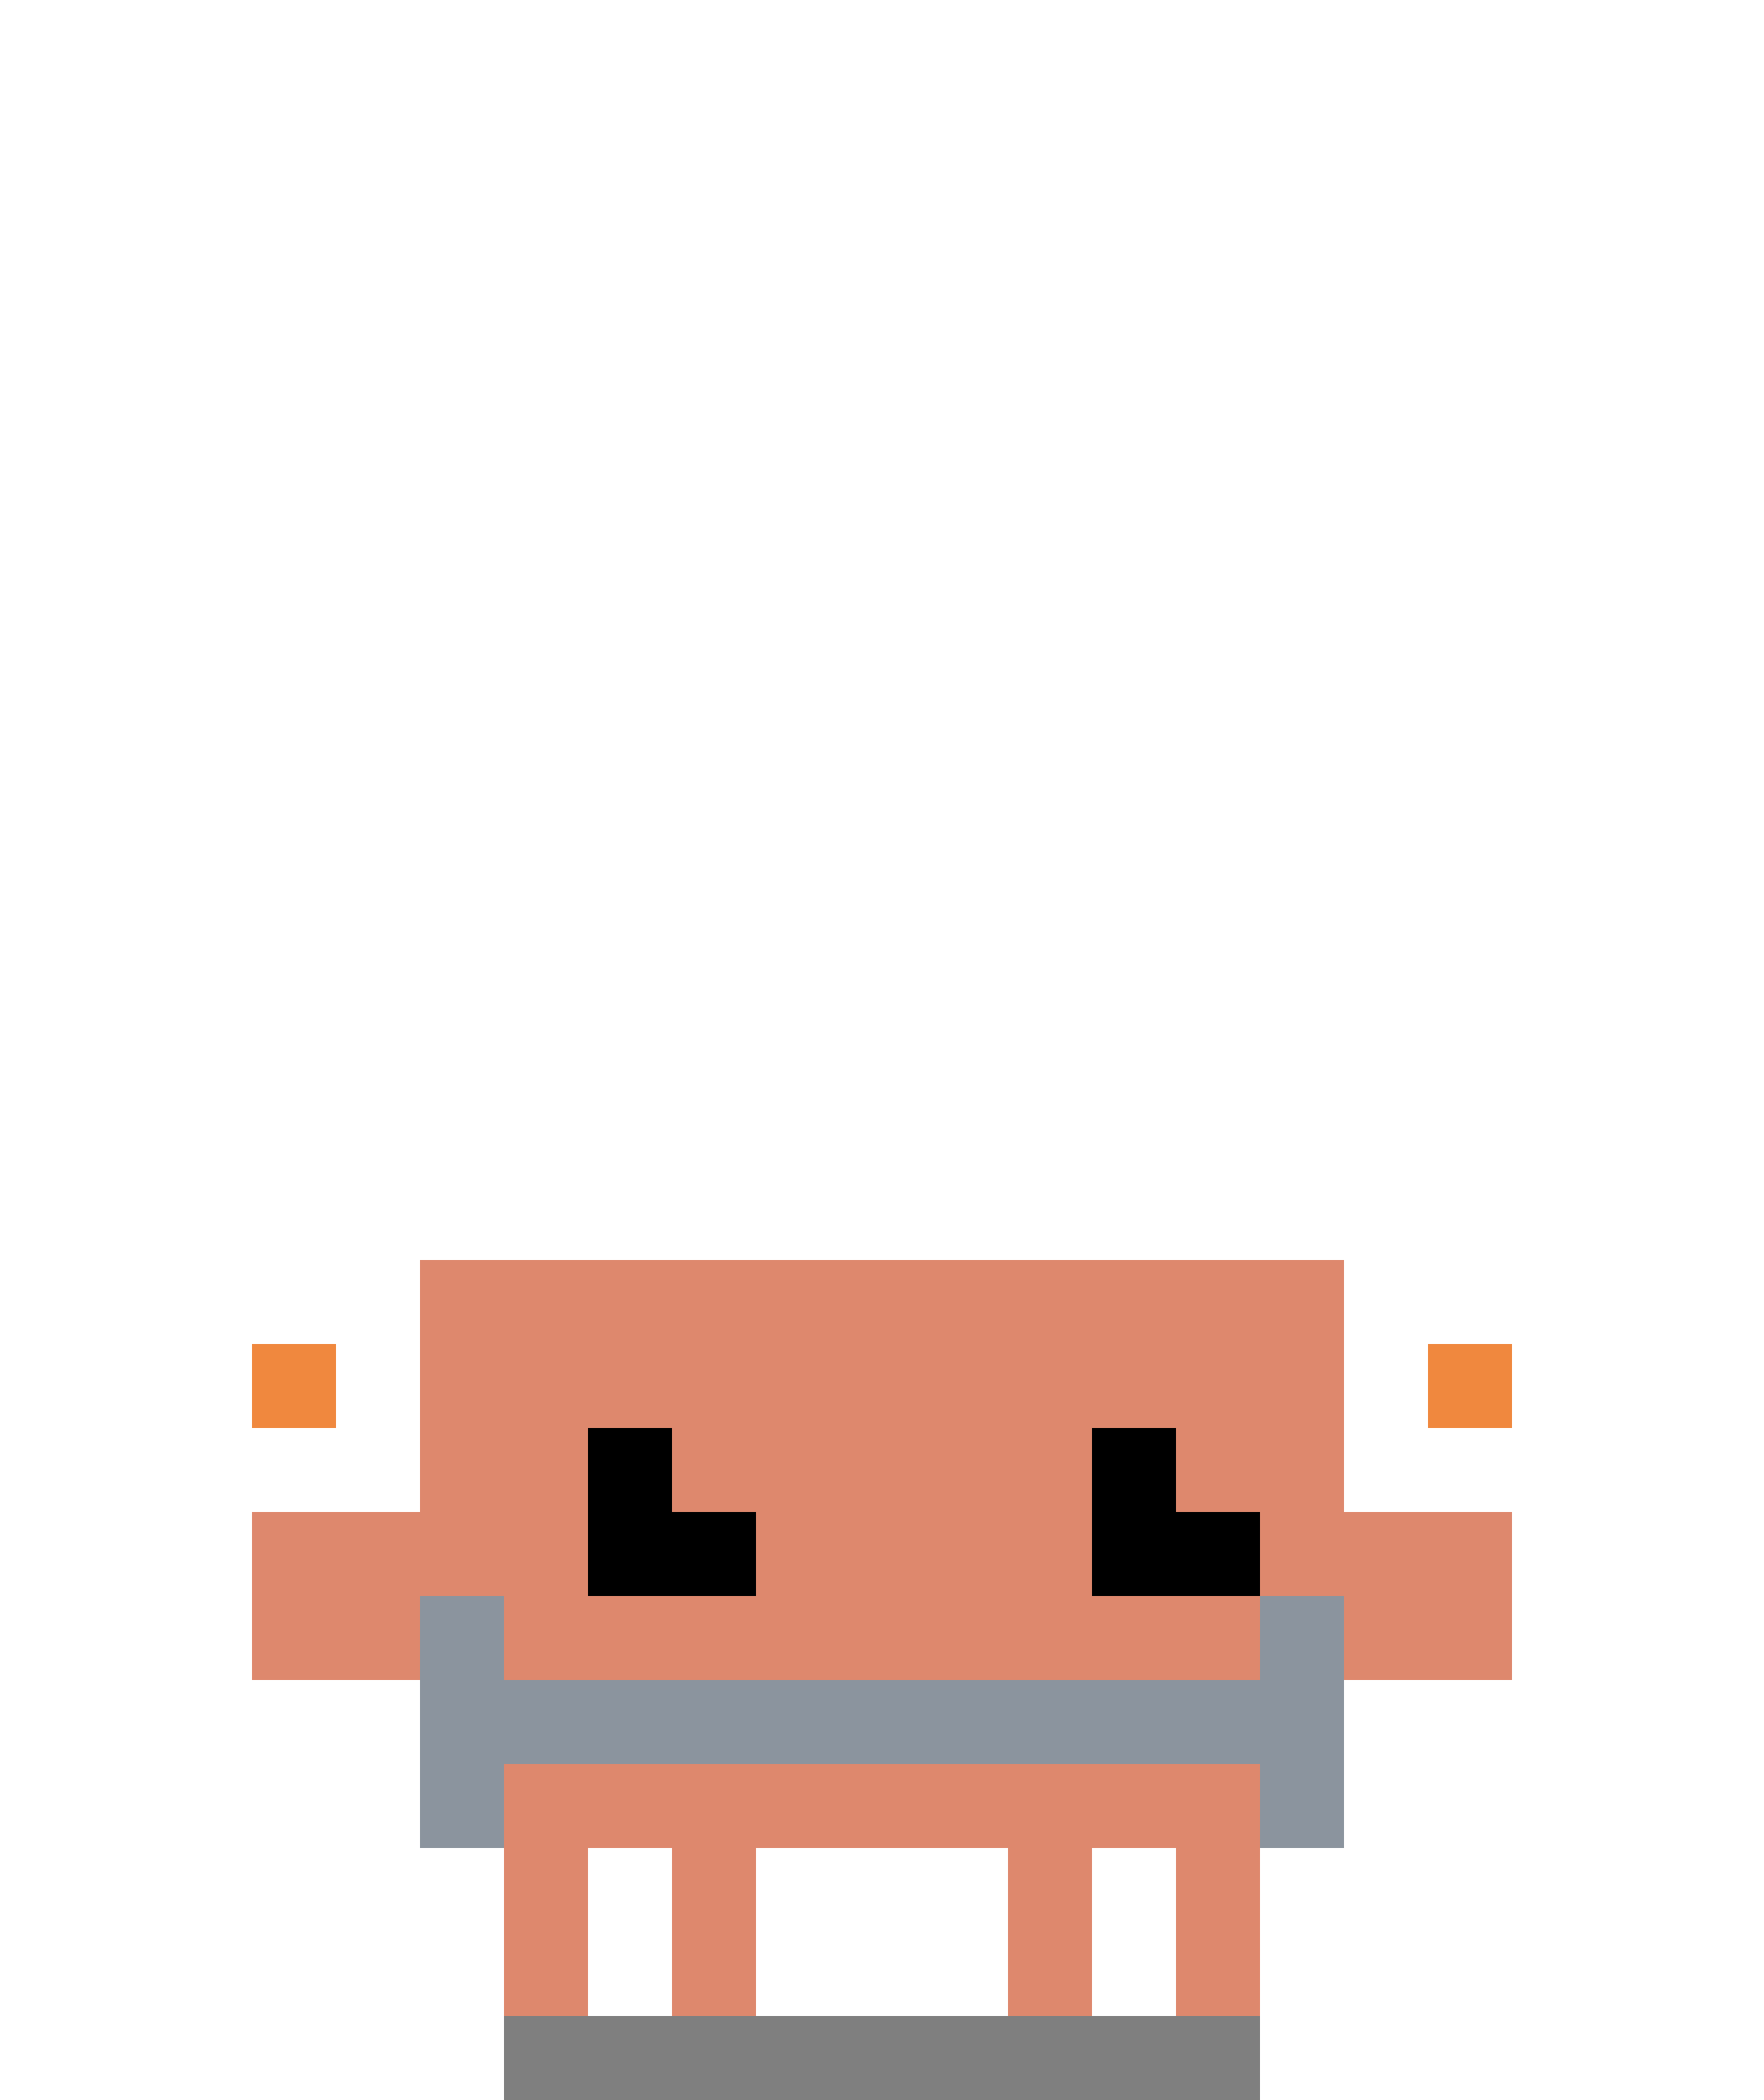
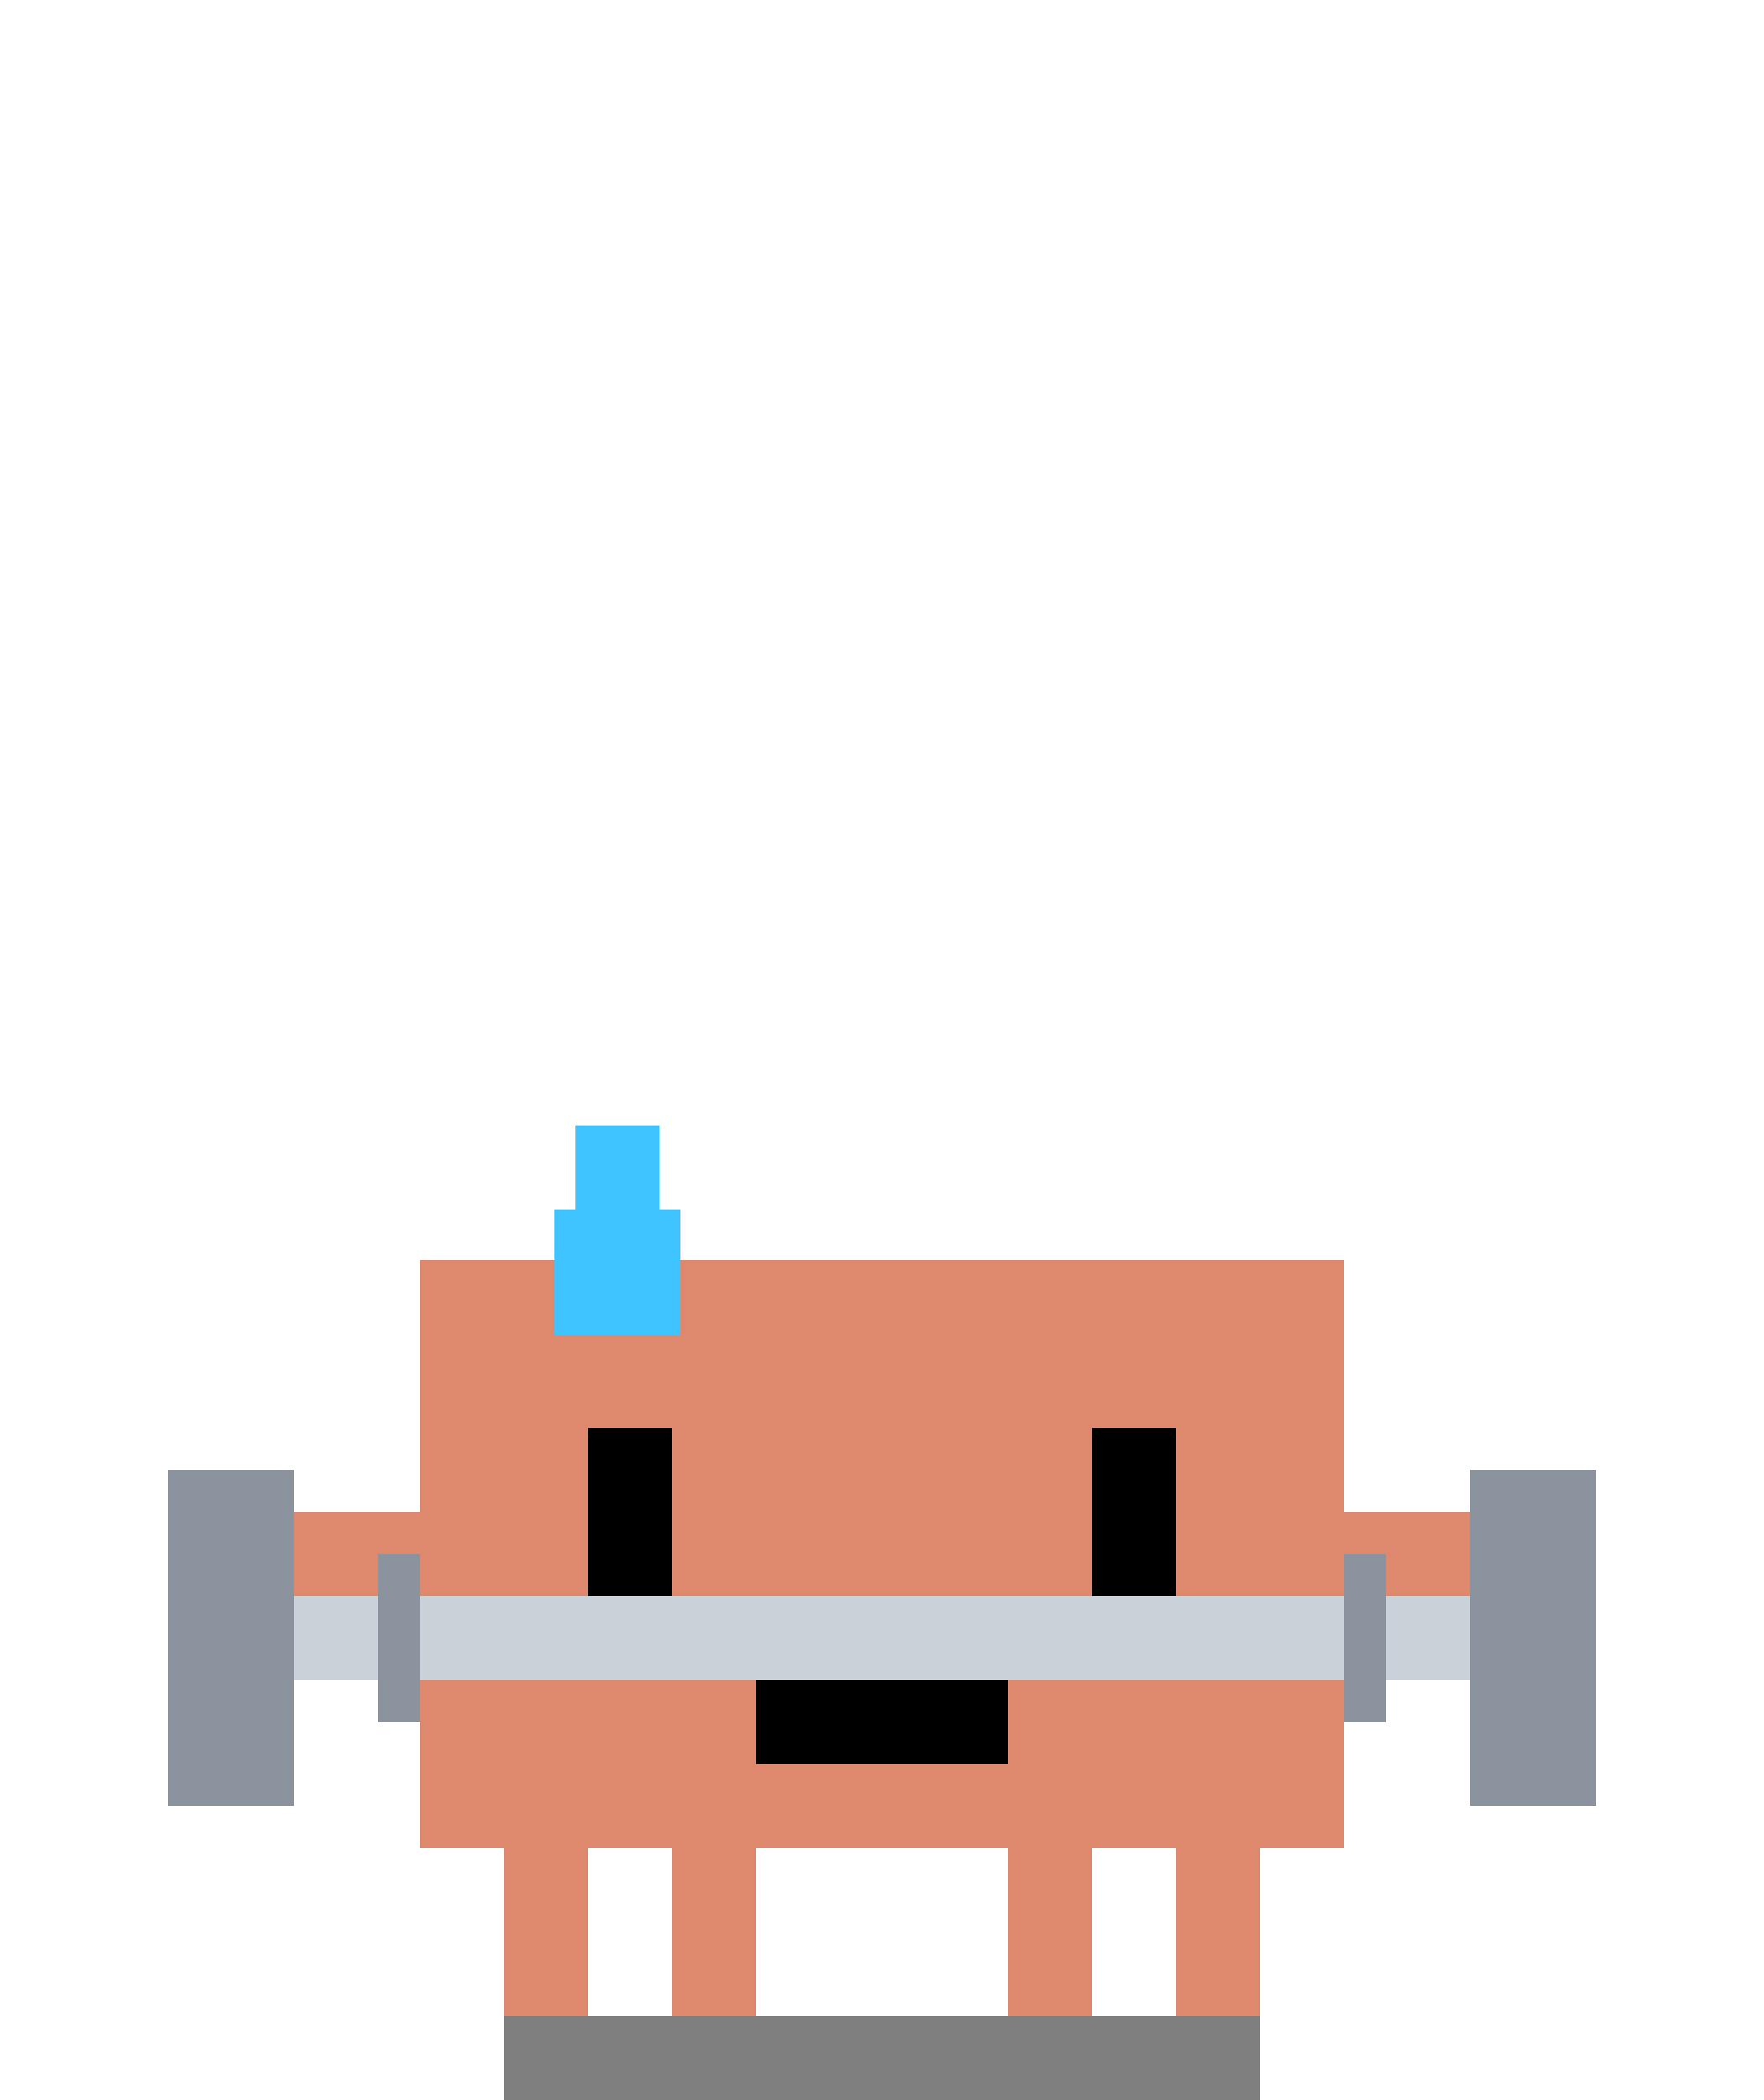
- <svg xmlns="http://www.w3.org/2000/svg" viewBox="-3 -9 21 25" width="168" height="200">
+ <svg xmlns="http://www.w3.org/2000/svg" viewBox="-3 -9 21 25" width="168" height="200" data-loop-seconds="3">
  <defs>
    <style>
-       /* One press per loop: racked at frame 0, full extension at frame 4. */
+       /* ── the load path ─────────────────────────────────────────────────── */
+ 
+       #body-group {
+         transform-origin: 7.5px 13px; /* torso base — the hips */
+         animation: press-body 3s infinite linear;
+       }
+ 
+       #legs-group {
+         transform-origin: 7.5px 15px; /* the floor, between his feet */
+         animation: press-legs 3s infinite linear;
+       }
+ 
+       #shoulder-left {
+         transform-origin: 2px 10px; /* left shoulder joint */
+         animation: press-arm-left 3s infinite linear;
+       }
+ 
+       #shoulder-right {
+         transform-origin: 13px 10px; /* right shoulder joint */
+         animation: press-arm-right 3s infinite linear;
+       }
+ 
      #fx-barbell {
-         animation: press 1s infinite linear;
-       }
- 
-       /* Held for two frames at the bottom of the rep rather than interpolated
-          — a fractional dip would soften the whole silhouette. It covers frames
-          0 and 1, the start of the drive. Frame 0 is the lowest the bar gets;
-          frame 7 is two units above it, on the way back down. */
-       #master-group {
-         animation: take-the-load 1s infinite steps(1);
-       }
- 
-       /* Eyes squeeze shut on the two frames the bar crosses them. Contact at
-          chest height means the bar must pass the face on its way overhead —
-          frames 1 and 7, where it lands on row 9 and the eyes occupy rows 8
-          and 9. Left alone it sliced both eyes in half for a frame each way,
-          the same intermittent-occlusion fault the laptop lid had.
- 
-          An earlier version also translated the eyes up to track the bar. That
-          looked good and moved them into the bar's path on frame 2, creating a
-          third collision the squint did not cover — a tracking motion that
-          walks a part into a moving prop is worse than no tracking. */
-       #left-eye,
+         animation: press-bar 3s infinite linear;
+       }
+ 
+       /* Nested inside the travelling bar so the shiver composes with the
+          travel. It translates rather than tilts: the shaft is 17 units by 1,
+          the largest slab on the panel, and a slab that size turned even a
+          degree and a half staircases its long edges — the exact failure the
+          palette snap does not fix. A whole-pixel tremble does the same job
+          and every edge stays straight. */
+       #fx-barbell-strain {
+         animation: press-bar-strain 3s infinite linear;
+       }
+ 
+       /* On the default stage this draws nothing, and that is not a bug being
+          tolerated. The stage band is black; `paletteOf()` composites
+          `#000000` at 0.5 over black, gets black, and the snap resolves black
+          to the background — alpha zero. The element and its track are here
+          because a pack that sets a lighter stage gets a real shadow out of
+          them for free. Nothing in the read of this animation rests on it. */
+       #ground-shadow {
+         transform-origin: 7.5px 15.5px;
+         animation: press-shadow 3s infinite linear;
+       }
+ 
+       /* ── the face ────────────────────────────────────────────────────────
+          Two tracks, not one, and they are not just squinting by different
+          amounts: they sit at different heights. The bar is 1 unit thick and
+          has to pass in front of the face twice a rep, and with both eyes on
+          the same row it covered both at once — a blank forehead with a girder
+          across it, which reads as a rendering fault rather than as a lift.
+          Clamped low and raised high, the shaft can only ever be over one of
+          them, so there is always a whole eye somewhere.
+ 
+          The second rule is subtler and cost a blocker to learn: an eye
+          squashed to a lid is *shorter* than the 1-unit shaft, so on the frame
+          the bar crosses it, a squinting eye is not squinting, it is gone. So
+          the eye the bar is about to reach opens rather than closes — which is
+          also what a face does when a loaded bar comes past it — and the
+          squints are spent at the rack and at lockout, where the shaft is
+          nowhere near the eye line. Every eye on every frame has at least 3.6
+          device pixels of unbroken clear run; the worst before this rule was
+          zero. Both squash about their own centres, on `linear`, because a lid
+          that accelerates reads as a wince. */
+ 
+       #left-eye {
+         transform-origin: 4.5px 9px; /* left eye centre */
+         animation: press-eye-left 3s infinite linear;
+       }
+ 
      #right-eye {
-         animation: watch-the-bar 1s infinite steps(1);
-       }
- 
-       /* Lids, shown exactly when the eyes are not — the closed eye is drawn,
-          never deleted. See docs/ANIMATION.md §Closing an eye. */
-       #lid-left,
-       #lid-right {
-         animation: lids 1s infinite steps(1);
-       }
- 
-       /* Exertion marks, binary opacity. Visible frames 2-5, which is the
-          drive plus the first frame of the descent — effort outlasting the
-          movement by a frame reads better than effort stopping at lockout. */
-       #fx-effort {
-         animation: effort 1s infinite steps(1);
-       }
- 
-       /* Eight units over four frames is two units — sixteen whole device
-          pixels — per frame. Racked at chest height where the plates overlap
-          the claws, pressed overhead where they clear the head. */
-       @keyframes press {
-         0%   { transform: translateY(0); }
-         50%  { transform: translateY(-8px); }
-         100% { transform: translateY(0); }
-       }
- 
-       @keyframes take-the-load {
-         0%   { transform: translateY(1px); }
-         25%  { transform: translateY(0); }
-         100% { transform: translateY(0); }
-       }
- 
-       @keyframes watch-the-bar {
-         0%    { opacity: 1; }
-         12.5% { opacity: 0; }
-         25%   { opacity: 1; }
-         87.5% { opacity: 0; }
-         100%  { opacity: 1; }
-       }
- 
-       @keyframes lids {
-         0%    { opacity: 0; }
-         12.5% { opacity: 1; }
-         25%   { opacity: 0; }
-         87.5% { opacity: 1; }
-         100%  { opacity: 0; }
-       }
- 
-       @keyframes effort {
-         0%   { opacity: 0; }
-         25%  { opacity: 1; }
-         75%  { opacity: 0; }
-         100% { opacity: 0; }
+         transform-origin: 10.5px 9px; /* right eye centre */
+         animation: press-eye-right 3s infinite linear;
+       }
+ 
+       /* Clawd's base geometry has no mouth. This is the additive grimace
+          upstream's yawn taught us — drawn only while he is under the bar, and
+          switched between stops one frame apart so it never renders at a half
+          alpha the palette snap would have to invent a colour for. */
+       #fx-grimace {
+         transform-origin: 7.5px 11.5px;
+         animation: press-grimace 3s infinite linear;
+       }
+ 
+       /* One drop, once per rep, and only on the way down. At lockout the bar
+          fills the whole band above his head and there is nowhere for a drop to
+          go that is not behind a plate. */
+       #fx-sweat {
+         animation: press-sweat 3s infinite linear;
+       }
+ 
+       /* ── keyframes ───────────────────────────────────────────────────────
+          One stop per rendered frame on every track on the load path. Read any
+          one column down and it is the same rep, frame for frame. */
+ 
+       @keyframes press-body {
+         0%         { transform: translateY(0.02px) scale(1.015, 0.985); }
+         4.167%  { transform: translateY(0.04px) scale(1.025, 0.975); }
+         8.333%  { transform: translateY(0.28px) scale(1.055, 0.93); }
+         12.5%      { transform: translateY(0.58px) scale(1.075, 0.9); }
+         16.667% { transform: translateY(0.42px) scale(1.055, 0.925); }
+         20.833% { transform: translateY(0.26px) scale(1.03, 0.955); }
+         25%        { transform: translateY(0.15px) scale(1.012, 0.98); }
+         29.167% { transform: translateY(0.07px) scale(1.002, 0.998); }
+         33.333% { transform: translateY(0.01px) scale(0.99, 1.015); }
+         37.5%      { transform: translateY(-0.02px) scale(0.982, 1.03); }
+         41.667% { transform: translateY(-0.044px) scale(0.978, 1.042); }
+         45.833% { transform: translateY(-0.064px) scale(0.974, 1.052); }
+         50%        { transform: translateY(-0.08px) scale(0.97, 1.06); }
+         54.167% { transform: translateY(-0.044px) scale(0.982, 1.046); }
+         58.333% { transform: translateY(-0.072px) scale(0.972, 1.057); }
+         62.5%      { transform: translateY(-0.04px) scale(0.984, 1.044); }
+         66.667% { transform: translateY(-0.06px) scale(0.976, 1.05); }
+         70.833% { transform: translateY(-0.01px) scale(0.995, 1.032); }
+         75%        { transform: translateY(0.02px) scale(1.005, 1.015); }
+         79.167% { transform: translateY(0.05px) scale(1.015, 0.998); }
+         83.333% { transform: translateY(0.2px) scale(1.04, 0.958); }
+         87.5%      { transform: translateY(0.6px) scale(1.08, 0.905); }
+         91.667% { transform: translateY(0.19px) scale(1.005, 0.995); }
+         95.833% { transform: translateY(0.1px) scale(1.012, 0.978); }
+         100%       { transform: translateY(0.02px) scale(1.015, 0.985); }
+       }
+ 
+       @keyframes press-legs {
+         0%         { transform: scale(1.015, 0.99); }
+         4.167%  { transform: scale(1.025, 0.98); }
+         8.333%  { transform: scale(1.055, 0.86); }
+         12.5%      { transform: scale(1.075, 0.71); }
+         16.667% { transform: scale(1.055, 0.79); }
+         20.833% { transform: scale(1.03, 0.87); }
+         25%        { transform: scale(1.012, 0.925); }
+         29.167% { transform: scale(1.002, 0.965); }
+         33.333% { transform: scale(0.99, 0.995); }
+         37.5%      { transform: scale(0.982, 1.01); }
+         41.667% { transform: scale(0.978, 1.022); }
+         45.833% { transform: scale(0.974, 1.032); }
+         50%        { transform: scale(0.97, 1.04); }
+         54.167% { transform: scale(0.982, 1.022); }
+         58.333% { transform: scale(0.972, 1.036); }
+         62.5%      { transform: scale(0.984, 1.02); }
+         66.667% { transform: scale(0.976, 1.03); }
+         70.833% { transform: scale(0.995, 1.005); }
+         75%        { transform: scale(1.005, 0.99); }
+         79.167% { transform: scale(1.015, 0.975); }
+         83.333% { transform: scale(1.04, 0.9); }
+         87.5%      { transform: scale(1.08, 0.7); }
+         91.667% { transform: scale(1.005, 0.905); }
+         95.833% { transform: scale(1.012, 0.95); }
+         100%       { transform: scale(1.015, 0.99); }
+       }
+ 
+       @keyframes press-arm-left {
+         0%         { transform: rotate(-14.98deg) scaleX(0.854); }
+         4.167%  { transform: rotate(-17.59deg) scaleX(0.865); }
+         8.333%  { transform: rotate(-18.38deg) scaleX(0.869); }
+         12.5%      { transform: rotate(-13.99deg) scaleX(0.85); }
+         16.667% { transform: rotate(-17.46deg) scaleX(0.865); }
+         20.833% { transform: rotate(-12.7deg) scaleX(0.846); }
+         25%        { transform: rotate(7.4deg) scaleX(0.832); }
+         29.167% { transform: rotate(36.1deg) scaleX(1.021); }
+         33.333% { transform: rotate(55.81deg) scaleX(1.468); }
+         37.5%      { transform: rotate(64.97deg) scaleX(1.95); }
+         41.667% { transform: rotate(69.42deg) scaleX(2.347); }
+         45.833% { transform: rotate(71.8deg) scaleX(2.641); }
+         50%        { transform: rotate(72.7deg) scaleX(2.774); }
+         54.167% { transform: rotate(73.13deg) scaleX(2.843); }
+         58.333% { transform: rotate(72.79deg) scaleX(2.788); }
+         62.5%      { transform: rotate(73.19deg) scaleX(2.853); }
+         66.667% { transform: rotate(70.58deg) scaleX(2.481); }
+         70.833% { transform: rotate(67.04deg) scaleX(2.115); }
+         75%        { transform: rotate(58.43deg) scaleX(1.576); }
+         79.167% { transform: rotate(35.65deg) scaleX(1.015); }
+         83.333% { transform: rotate(-10.71deg) scaleX(0.84); }
+         87.5%      { transform: rotate(-13.74deg) scaleX(0.849); }
+         91.667% { transform: rotate(-22.2deg) scaleX(0.891); }
+         95.833% { transform: rotate(-15.88deg) scaleX(0.858); }
+         100%       { transform: rotate(-14.98deg) scaleX(0.854); }
+       }
+ 
+       @keyframes press-arm-right {
+         0%         { transform: rotate(14.98deg) scaleX(0.854); }
+         4.167%  { transform: rotate(17.59deg) scaleX(0.865); }
+         8.333%  { transform: rotate(18.38deg) scaleX(0.869); }
+         12.5%      { transform: rotate(13.99deg) scaleX(0.85); }
+         16.667% { transform: rotate(17.46deg) scaleX(0.865); }
+         20.833% { transform: rotate(12.7deg) scaleX(0.846); }
+         25%        { transform: rotate(-7.4deg) scaleX(0.832); }
+         29.167% { transform: rotate(-36.1deg) scaleX(1.021); }
+         33.333% { transform: rotate(-55.81deg) scaleX(1.468); }
+         37.5%      { transform: rotate(-64.97deg) scaleX(1.95); }
+         41.667% { transform: rotate(-69.42deg) scaleX(2.347); }
+         45.833% { transform: rotate(-71.8deg) scaleX(2.641); }
+         50%        { transform: rotate(-72.7deg) scaleX(2.774); }
+         54.167% { transform: rotate(-73.13deg) scaleX(2.843); }
+         58.333% { transform: rotate(-72.79deg) scaleX(2.788); }
+         62.5%      { transform: rotate(-73.19deg) scaleX(2.853); }
+         66.667% { transform: rotate(-70.58deg) scaleX(2.481); }
+         70.833% { transform: rotate(-67.04deg) scaleX(2.115); }
+         75%        { transform: rotate(-58.43deg) scaleX(1.576); }
+         79.167% { transform: rotate(-35.65deg) scaleX(1.015); }
+         83.333% { transform: rotate(10.71deg) scaleX(0.84); }
+         87.5%      { transform: rotate(13.74deg) scaleX(0.849); }
+         91.667% { transform: rotate(22.2deg) scaleX(0.891); }
+         95.833% { transform: rotate(15.88deg) scaleX(0.858); }
+         100%       { transform: rotate(14.98deg) scaleX(0.854); }
+       }
+ 
+       @keyframes press-bar {
+         0%         { transform: translateY(0px); }
+         4.167%  { transform: translateY(0.125px); }
+         8.333%  { transform: translateY(0.5px); }
+         12.5%      { transform: translateY(0.75px); }
+         16.667% { transform: translateY(0.625px); }
+         20.833% { transform: translateY(0.25px); }
+         25%        { transform: translateY(-0.5px); }
+         29.167% { transform: translateY(-1.625px); }
+         33.333% { transform: translateY(-3px); }
+         37.5%      { transform: translateY(-4.25px); }
+         41.667% { transform: translateY(-5.25px); }
+         45.833% { transform: translateY(-6px); }
+         50%        { transform: translateY(-6.375px); }
+         54.167% { transform: translateY(-6.375px); }
+         58.333% { transform: translateY(-6.375px); }
+         62.5%      { transform: translateY(-6.375px); }
+         66.667% { transform: translateY(-5.625px); }
+         70.833% { transform: translateY(-4.625px); }
+         75%        { transform: translateY(-3.25px); }
+         79.167% { transform: translateY(-1.625px); }
+         83.333% { transform: translateY(0.125px); }
+         87.5%      { transform: translateY(0.75px); }
+         91.667% { transform: translateY(0.375px); }
+         95.833% { transform: translateY(0.125px); }
+         100%       { transform: translateY(0px); }
+       }
+ 
+       @keyframes press-eye-left {
+         0%         { transform: scaleY(1); }
+         4.167%  { transform: scaleY(1); }
+         8.333%  { transform: scaleY(0.9); }
+         12.5%      { transform: scaleY(0.75); }
+         16.667% { transform: scaleY(0.7); }
+         20.833% { transform: scaleY(0.9); }
+         25%        { transform: scaleY(1); }
+         29.167% { transform: scaleY(1); }
+         33.333% { transform: scaleY(1); }
+         37.5%      { transform: scaleY(0.8); }
+         41.667% { transform: scaleY(0.6); }
+         45.833% { transform: scaleY(0.45); }
+         50%        { transform: scaleY(0.35); }
+         54.167% { transform: scaleY(0.4); }
+         58.333% { transform: scaleY(0.3); }
+         62.5%      { transform: scaleY(0.4); }
+         66.667% { transform: scaleY(0.6); }
+         70.833% { transform: scaleY(0.85); }
+         75%        { transform: scaleY(1); }
+         79.167% { transform: scaleY(1); }
+         83.333% { transform: scaleY(0.95); }
+         87.5%      { transform: scaleY(0.25); }
+         91.667% { transform: scaleY(0.5); }
+         95.833% { transform: scaleY(0.8); }
+         100%       { transform: scaleY(1); }
+       }
+ 
+       @keyframes press-eye-right {
+         0%         { transform: translateY(0px) scaleY(1); }
+         4.167%  { transform: translateY(0px) scaleY(0.95); }
+         8.333%  { transform: translateY(0px) scaleY(0.9); }
+         12.5%      { transform: translateY(-0.4px) scaleY(0.85); }
+         16.667% { transform: translateY(-0.8px) scaleY(0.85); }
+         20.833% { transform: translateY(-1.2px) scaleY(0.9); }
+         25%        { transform: translateY(-1.2px) scaleY(0.95); }
+         29.167% { transform: translateY(-1.2px) scaleY(1); }
+         33.333% { transform: translateY(-1.2px) scaleY(1); }
+         37.5%      { transform: translateY(-1.2px) scaleY(1); }
+         41.667% { transform: translateY(-1.2px) scaleY(0.9); }
+         45.833% { transform: translateY(-1.2px) scaleY(0.8); }
+         50%        { transform: translateY(-1.2px) scaleY(0.7); }
+         54.167% { transform: translateY(-1.2px) scaleY(0.75); }
+         58.333% { transform: translateY(-1.2px) scaleY(0.65); }
+         62.5%      { transform: translateY(-1.2px) scaleY(0.75); }
+         66.667% { transform: translateY(-1.2px) scaleY(0.85); }
+         70.833% { transform: translateY(-1.2px) scaleY(0.95); }
+         75%        { transform: translateY(-1.2px) scaleY(1); }
+         79.167% { transform: translateY(-1.2px) scaleY(1); }
+         83.333% { transform: translateY(-0.6px) scaleY(0.9); }
+         87.5%      { transform: translateY(0px) scaleY(0.45); }
+         91.667% { transform: translateY(0px) scaleY(0.7); }
+         95.833% { transform: translateY(0px) scaleY(0.9); }
+         100%       { transform: translateY(0px) scaleY(1); }
+       }
+ 
+       /* The tremble of a bar held overhead by something running out of arms.
+          Active only across the hold, one whole device pixel either way, and
+          only between stops one frame apart, so it shivers rather than swings.
+          The claws hold their derived position through it, which is what makes
+          it read as the bar moving in his grip rather than his arms moving. */
+       @keyframes press-bar-strain {
+         0%, 50%          { transform: translateY(0px); }
+         54.167%       { transform: translateY(0.125px); }
+         58.333%       { transform: translateY(-0.125px); }
+         62.5%            { transform: translateY(0.125px); }
+         66.667%, 100% { transform: translateY(0px); }
+       }
+ 
+       /* Wide and dark while the weight is going through him into the floor,
+          narrow and faint at lockout when he is tall. Invisible on the default
+          black stage — see the note on the rule above. */
+       @keyframes press-shadow {
+         0%         { transform: scaleX(1.005); opacity: 0.51; }
+         12.5%      { transform: scaleX(1.13); opacity: 0.7; }
+         16.667% { transform: scaleX(1.095); opacity: 0.65; }
+         33.333% { transform: scaleX(1.002); opacity: 0.5; }
+         50%        { transform: scaleX(0.982); opacity: 0.47; }
+         62.5%      { transform: scaleX(0.991); opacity: 0.49; }
+         75%        { transform: scaleX(1.005); opacity: 0.51; }
+         87.5%      { transform: scaleX(1.135); opacity: 0.71; }
+         100%       { transform: scaleX(1.005); opacity: 0.51; }
+       }
+ 
+       @keyframes press-grimace {
+         0%, 20.833% { opacity: 0; transform: scaleX(0.6); }
+         25%            { opacity: 1; transform: scaleX(1); }
+         50%            { opacity: 1; transform: scaleX(1.3); }
+         70.833%     { opacity: 1; transform: scaleX(1); }
+         75%, 100%      { opacity: 0; transform: scaleX(0.6); }
+       }
+ 
+       /* A flick, not a lift. It leaves the brow sideways — 2 units out for
+          every 1 up, upstream's ratio — because a drop that mostly climbs is
+          the only thing moving on the last two frames of the loop, it is the
+          highest-contrast object on the panel, and the eye follows it up and
+          out of the frame instead of watching the bar come down. Travelling
+          outward it reads as thrown off him.
+ 
+          It leaves at f20, not f19. A frame earlier the bar is still crossing
+          the brow and the drop launches on top of the shaft, which reads as a
+          blob stuck to the steel rather than as sweat.
+ 
+          It is also gone by f23 rather than at 100%. A particle that pops out
+          on the last frame puts its only hard cut exactly on the loop's seam,
+          where it is the one thing that changes between the last frame and the
+          first and so is the one thing you notice. Retired a frame early, the
+          wrap has nothing in it but the settle. */
+       @keyframes press-sweat {
+         0%, 79.167%   { transform: translate(0px, 0px) scale(0.6); opacity: 0; }
+         83.333%       { transform: translate(0px, 0px) scale(0.6); opacity: 1; }
+         87.5%            { transform: translate(-1.5px, -0.75px) scale(1); opacity: 1; }
+         91.667%       { transform: translate(-3.6px, -1.8px) scale(0.9); opacity: 1; }
+         95.833%, 100% { transform: translate(-3.6px, -1.8px) scale(0.9); opacity: 0; }
      }
    </style>
  </defs>
  <rect id="ground-shadow" x="3" y="15" width="9" height="1" fill="#000000" opacity="0.5" />
  <g id="master-group">
-     <g id="body-color-group" fill="#DE886D">
-       <rect id="torso" x="2" y="6" width="11" height="7" />
-       <rect id="left-arm" x="0" y="9" width="2" height="2" />
-       <rect id="right-arm" x="13" y="9" width="2" height="2" />
+     <g id="legs-group" fill="#DE886D">
      <rect id="outer-left-leg" x="3" y="13" width="1" height="2" />
      <rect id="inner-left-leg" x="5" y="13" width="1" height="2" />
      <rect id="inner-right-leg" x="9" y="13" width="1" height="2" />
      <rect id="outer-right-leg" x="11" y="13" width="1" height="2" />
    </g>
-     <g id="eyes-color-group" fill="#000000">
-       <rect id="left-eye" x="4" y="8" width="1" height="2" />
-       <rect id="right-eye" x="10" y="8" width="1" height="2" />
-       <rect id="lid-left" x="4" y="9" width="2" height="1" />
-       <rect id="lid-right" x="10" y="9" width="2" height="1" />
+     <g id="body-group">
+       <g id="body-color-group" fill="#DE886D">
+         <rect id="torso" x="2" y="6" width="11" height="7" />
+         <g id="shoulder-left">
+           <rect id="left-arm" x="0" y="9" width="2" height="2" />
+         </g>
+         <g id="shoulder-right">
+           <rect id="right-arm" x="13" y="9" width="2" height="2" />
+         </g>
+       </g>
+       <g id="eyes-color-group" fill="#000000">
+         <rect id="left-eye" x="4" y="8" width="1" height="2" />
+         <rect id="right-eye" x="10" y="8" width="1" height="2" />
+         <rect id="fx-grimace" x="6" y="11" width="3" height="1" />
+       </g>
    </g>
  </g>
-   <g id="fx-barbell" fill="#8B949E">
-     <rect x="3" y="11" width="9" height="1" />
-     <rect x="2" y="10" width="1" height="3" />
-     <rect x="12" y="10" width="1" height="3" />
+   <g id="fx-barbell">
+     <g id="fx-barbell-strain">
+       <rect x="-1" y="10" width="17" height="1" fill="#C9D1D9" />
+       <rect x="-1" y="8.5" width="1.5" height="4" fill="#8B949E" />
+       <rect x="14.5" y="8.5" width="1.5" height="4" fill="#8B949E" />
+       <rect x="1.5" y="9.5" width="0.5" height="2" fill="#8B949E" />
+       <rect x="13" y="9.5" width="0.5" height="2" fill="#8B949E" />
+     </g>
  </g>
-   <g id="fx-effort" fill="#F0883E">
-     <rect x="0" y="7" width="1" height="1" />
-     <rect x="14" y="7" width="1" height="1" />
+   <g transform="translate(3.6, 4.4)">
+     <g id="fx-sweat" fill="#40C4FF">
+       <rect x="0" y="1" width="1.5" height="1.5" />
+       <rect x="0.25" y="0" width="1" height="1" />
+     </g>
  </g>
</svg>
